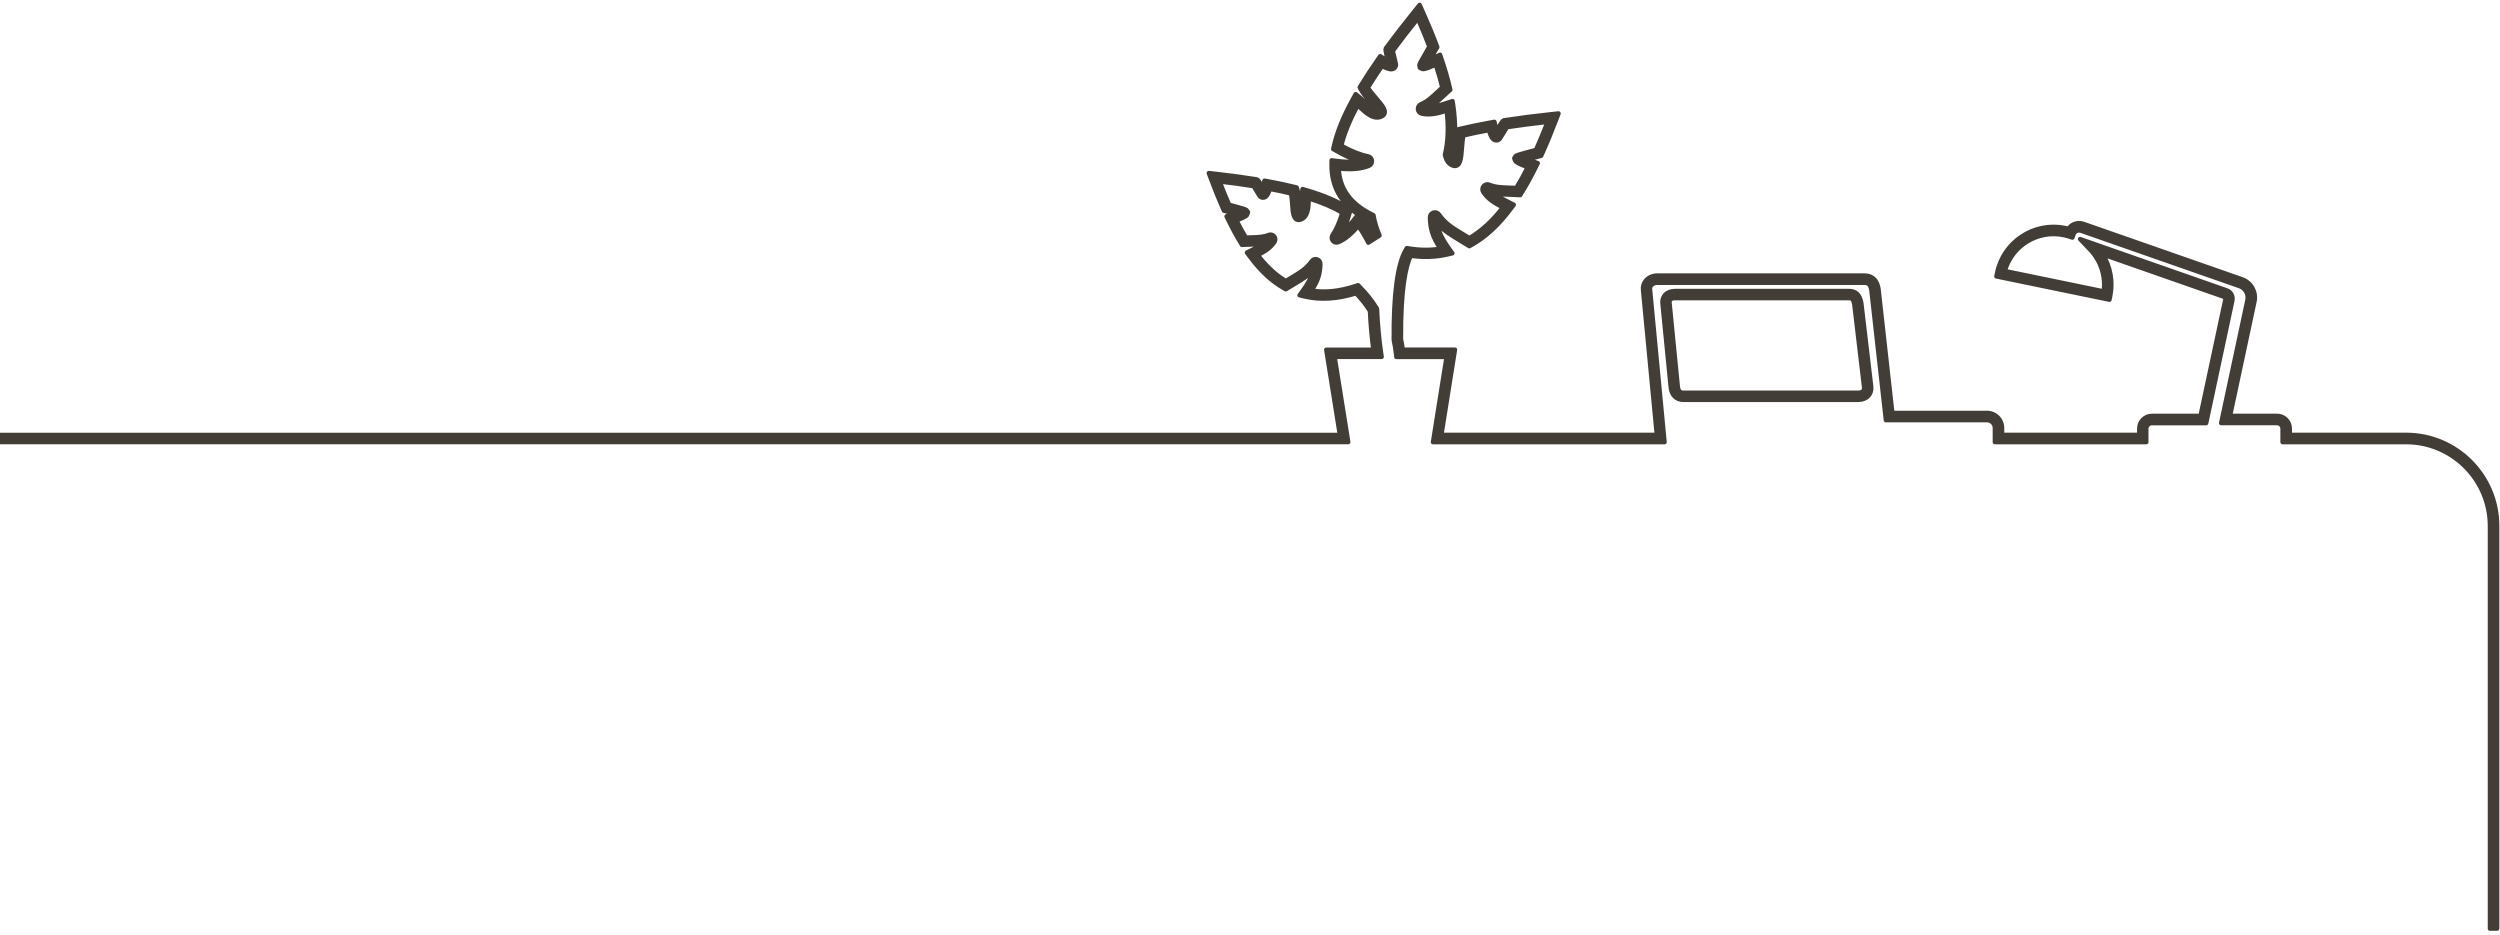
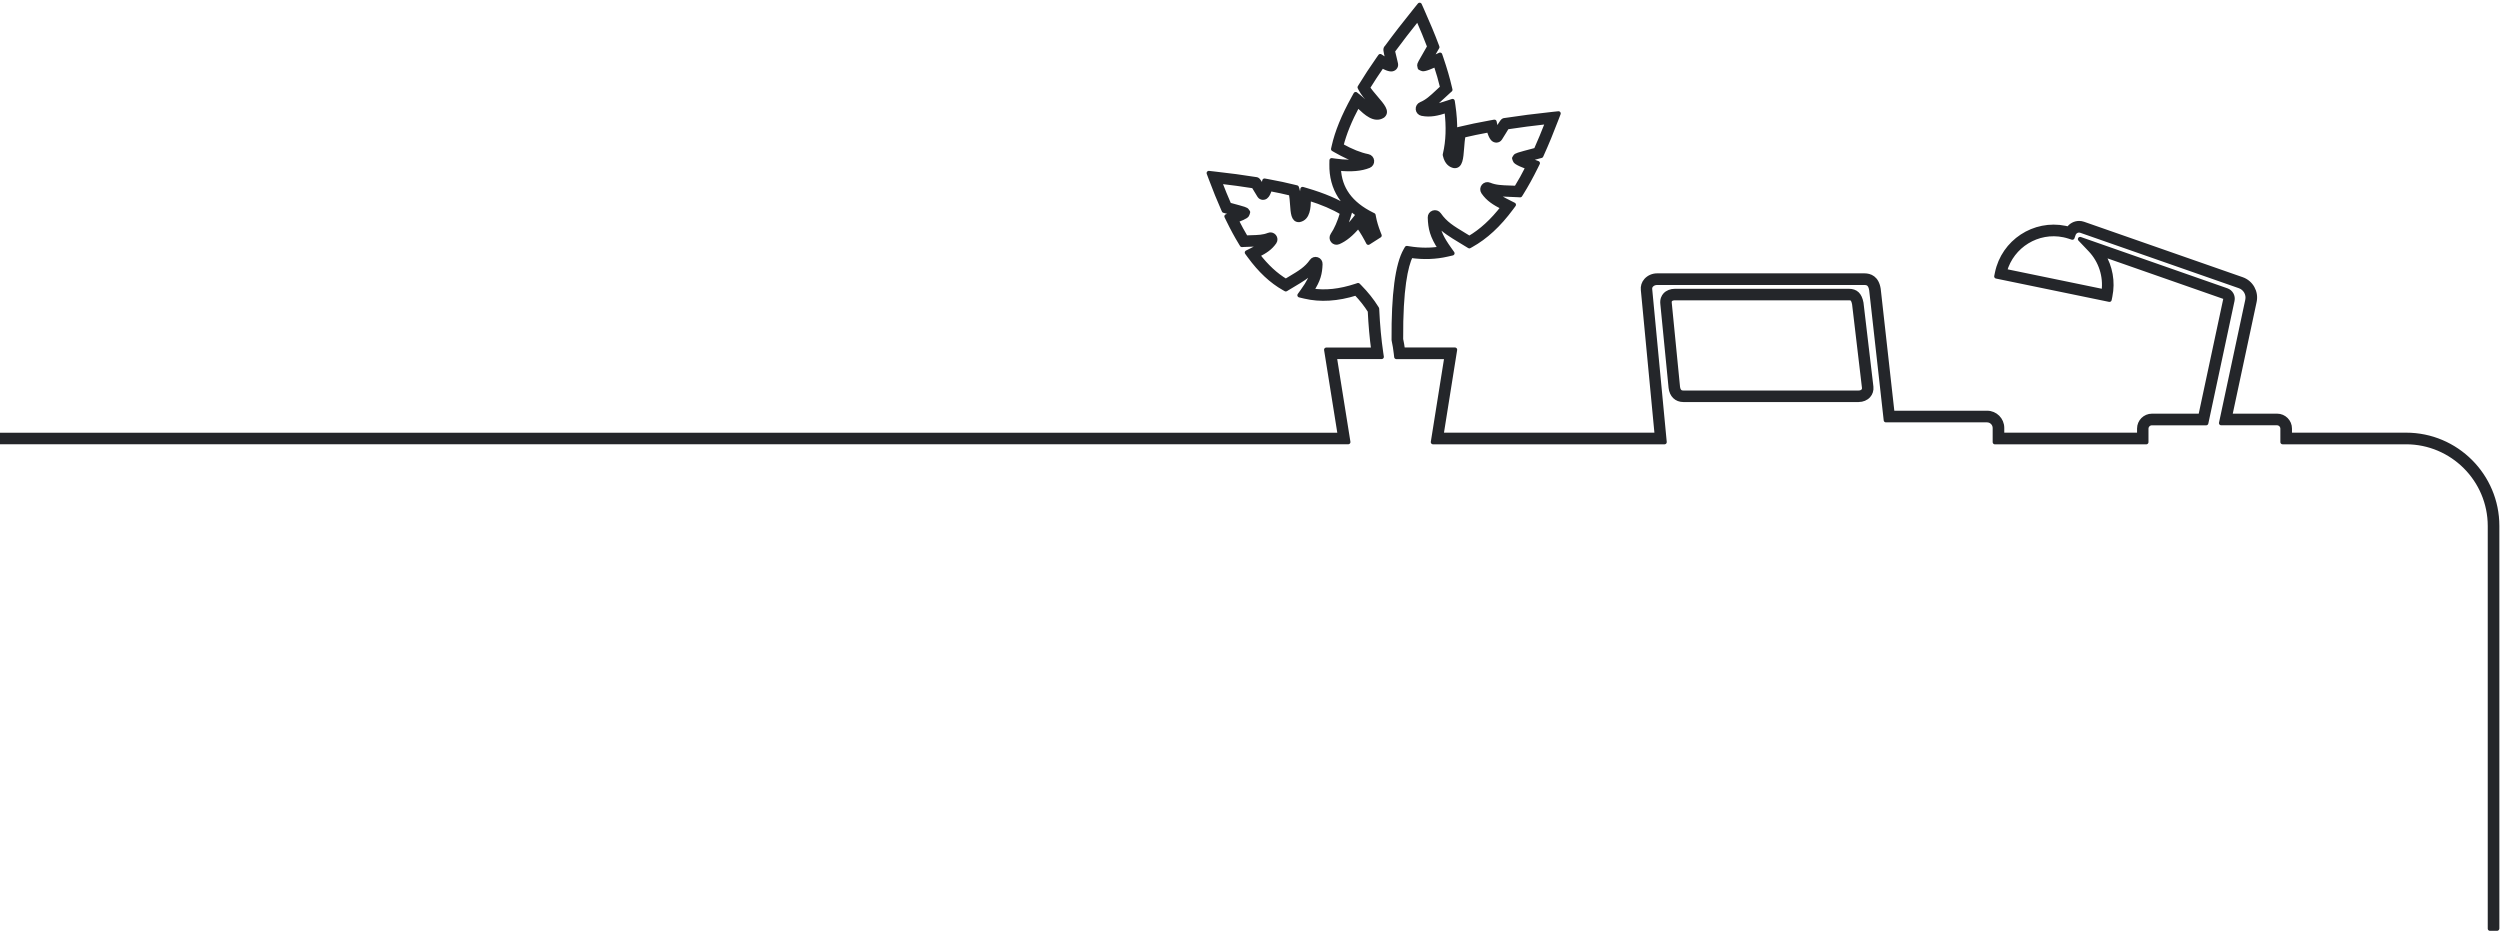
<svg xmlns="http://www.w3.org/2000/svg" id="Layer_1" data-name="Layer 1" viewBox="-320 32 1412 528">
  <defs>
    <style>
      .cls-1 {
-         fill: #433D37;
-         stroke: #433D37;
+         fill: #24262A;
+         stroke: #24262A;
        stroke-width: 2.5;
        stroke-linejoin: round;
        stroke-linecap: round;
      }
    </style>
  </defs>
  <path class="cls-1" d="M729.79,257.82h-99.07c-3.87,0-6.58-2.62-7.06-6.85l-4.66-47.34c-.29-2.52.62-4.14,1.44-5.05,1.28-1.43,3.28-2.22,5.63-2.22h98.14c3.99,0,6.16,2.07,7.04,6.7l.02.14,5.59,47.3c.2,1.9-.36,3.66-1.55,4.99-1.33,1.48-3.34,2.32-5.51,2.32ZM626.06,200.36c-1.18,0-2.14.32-2.65.89-.4.44-.54,1.09-.44,1.96l4.66,47.33c.38,3.27,2.42,3.27,3.09,3.27h99.07c1.03,0,1.98-.37,2.54-1,.44-.49.63-1.12.55-1.87l-5.58-47.2c-.63-3.22-1.59-3.38-3.1-3.38h-98.14Z" />
  <path class="cls-1" d="M1090.33,556.48h-4v-227.38c0-26.14-21.26-47.41-47.4-47.41h-69.73v-7.58c0-1.74-1.42-3.16-3.16-3.16h-31.52l14.84-69.42c.73-3.39-1.19-6.8-4.46-7.94l-89.57-31.3c-1.75-.61-3.62.36-4.21,2.04l-.65,1.85-1.86-.61c-.93-.3-1.94-.57-2.99-.79-14.78-3.04-29.3,5.97-33.31,20.29l55.88,11.52c1.15-8.57-1.64-17.25-7.64-23.55l-5.71-6,82.78,28.97c2.37.82,3.75,3.29,3.21,5.74l-14.79,69.22h-30.67c-1.74,0-3.16,1.42-3.16,3.16v7.58h-85.5v-7.97c0-2.45-1.99-4.44-4.43-4.44h-57.12l-8.2-73.45c-.54-3.41-1.96-4.13-3.92-4.13h-117.21c-1.23,0-2.41.51-3.17,1.36-.41.46-.87,1.23-.74,2.31l8.21,86.31h-130.77l7.67-48.12h-28.36l-.2-1.78c-.29-2.61-.7-5.14-1.22-7.51l-.05-.41c-.18-25.54,2.07-42.55,6.69-50.55l.69-1.2,1.36.22c6.13,1,12.02,1.03,17.57.12-4.72-7.18-5.67-11.47-5.87-17.62-.06-1.22.7-2.34,1.89-2.74,1.21-.41,2.5.01,3.23,1.06,3.54,5.07,7.4,7.4,14.4,11.64.87.53,1.78,1.08,2.75,1.67,6.75-3.95,12.97-9.64,18.94-17.34-4.76-2.44-8.33-4.59-11.09-8.66-.7-1.05-.62-2.39.17-3.35.81-.97,2.12-1.29,3.29-.79,3.39,1.43,6.98,1.54,11.53,1.69,1.15.04,2.35.08,3.62.14,2.2-3.59,4.38-7.52,6.5-11.71-6.79-2.58-7.04-3.35-7.31-4.17l-.3-.93.56-.9c.54-.77.57-.82,11.69-3.76,2.18-4.87,4.35-10.09,6.59-15.86-8.32.92-15.86,1.9-22.95,2.99-.48.73-1.3,2.1-1.89,3.08-2.05,3.41-2.26,3.71-2.84,4.05-.74.42-1.58.45-2.32.12-.49-.22-1.89-.85-3.16-5.57-5.4.99-10.14,1.98-14.41,2.99-.45,2-.66,4.75-.85,7.23-.43,5.64-.8,10.11-4.11,10l-.36-.04c-1.77-.37-4.07-1.7-5.02-5.86l-.1-.45.11-.45c1.69-7.18,1.97-15.4.86-24.44-5.1,1.64-9.14,2.65-13.97,1.71-1.23-.25-2.13-1.24-2.25-2.48-.12-1.25.59-2.41,1.75-2.88,3.41-1.39,6.04-3.84,9.36-6.95.85-.79,1.73-1.62,2.68-2.48-.99-4.1-2.2-8.34-3.7-12.89-6.65,2.98-7.37,2.61-8.12,2.22l-.87-.45-.27-1.4c0-.66,0-.87,5.64-10.56-1.83-4.83-3.98-10.06-6.54-15.88-5.18,6.47-9.93,12.62-14.13,18.34.18.86.57,2.44.86,3.56.96,3.84,1.03,4.21.84,4.88-.22.79-.79,1.4-1.56,1.69-.51.19-1.94.73-6.17-1.7-2.92,4.22-5.62,8.34-8.06,12.3,1.1,1.74,2.9,3.84,4.51,5.73,3.81,4.45,6.56,7.66,4.16,9.95l-.3.24c-4.63,2.95-9.59-1.74-13.22-5.17-.3-.28-.59-.56-.87-.82-4.55,8.51-7.6,16.01-9.28,22.81,5.75,3.19,10.68,5.16,15.06,6.02,1.23.23,2.15,1.24,2.27,2.5.12,1.25-.57,2.4-1.72,2.87-4.35,1.76-9.94,2.26-17.06,1.52.51,11.42,6.66,19.92,18.73,25.93l.89.44.18.98c.52,2.81,1.42,5.82,2.65,8.97l.6,1.53-6.32,4.04-1.01-1.93c-.03-.05-2.36-4.47-4.69-7.5-3.84,4.6-7.52,7.6-11.22,9.15-1.11.46-2.37.15-3.12-.79-.77-.94-.82-2.25-.14-3.25,2.1-3.08,3.94-7.3,5.49-12.54-5.03-3.06-11.26-5.73-18.94-8.13,0,.23-.02.47-.02.7-.15,4.39-.35,10.4-5.2,11.41l-.36.04s-.06,0-.09,0c-3.06,0-3.33-3.93-3.68-8.9-.15-2.06-.31-4.34-.66-6.04-3.67-.9-7.62-1.75-11.98-2.57-1.14,3.95-2.39,4.51-2.84,4.71-.73.32-1.54.28-2.23-.11-.59-.31-.81-.65-2.57-3.65-.47-.8-1.12-1.9-1.53-2.54-5.96-.95-12.28-1.81-19.21-2.62,1.83,4.76,3.61,9.1,5.39,13.16,9.53,2.58,9.54,2.6,10.06,3.34l.58.82-.31,1.04c-.26.79-.49,1.48-6.2,3.62,1.73,3.45,3.51,6.71,5.31,9.72,1.03-.04,2-.07,2.94-.1,3.92-.11,7.02-.2,9.92-1.39,1.08-.46,2.34-.16,3.12.77.77.92.84,2.21.18,3.21-2.34,3.38-5.12,5.16-9.45,7.39,4.99,6.45,10.19,11.26,15.83,14.65.77-.46,1.51-.9,2.21-1.32,6.05-3.61,9.38-5.61,12.45-9.92.67-.98,1.91-1.39,3.07-.99,1.16.39,1.88,1.48,1.81,2.69-.2,5.23-1.02,8.92-4.96,14.94,7.68,1.24,15.92.37,25.09-2.66l1.18-.39.87.88c3.74,3.78,6.95,7.81,9.54,11.99l.27.44.02.52c.41,8.82,1.17,17.02,2.26,24.35l.34,2.29h-26.56l7.69,48.12H-320v-4h756.77l-7.69-48.12h26.62c-.92-6.71-1.57-14.08-1.95-21.93-2.18-3.45-4.82-6.8-7.86-9.97-10.46,3.27-20.2,3.87-28.98,1.79l-2.91-.69,1.75-2.43c3.49-4.85,4.94-7.83,5.56-11.19-2.87,2.92-6.18,4.9-10.89,7.71-1,.59-2.06,1.23-3.2,1.92l-1,.61-1.02-.58c-7.08-4-13.46-9.97-19.51-18.24l-1.4-1.91,2.12-1.06c3.01-1.5,5.21-2.63,6.94-3.93-2.11.32-4.3.38-6.67.44-1.26.03-2.6.07-4.04.15l-1.19.06-.62-1.02c-2.42-3.96-4.8-8.36-7.08-13.06l-.98-2.01,2.1-.75c.75-.27,1.54-.56,2.3-.86-1.54-.43-3.29-.91-4.96-1.36l-.92-.25-.39-.87c-2.32-5.23-4.62-10.89-7.02-17.31l-1.14-3.05,3.24.36c8.55.95,16.18,1.97,23.3,3.12,1.16.05,1.53.68,3.7,4.35.07.12.14.24.22.37.2-.64.4-1.35.55-2.03l.42-1.88,1.9.34c5.66,1.03,10.64,2.09,15.23,3.25l1.08.27.34,1.06c.69,2.15.9,5.14,1.1,8.02.09,1.3.21,3.03.4,4.26.77-1.49.87-4.4.95-6.67.04-1.25.08-2.43.21-3.46l.3-2.33,2.25.66c9.84,2.89,17.57,6.2,23.62,10.11l1.23.8-.39,1.41c-1.15,4.2-2.45,7.77-3.93,10.8,2.25-1.74,4.58-4.18,7.02-7.34l1.37-1.78,1.61,1.57c2.05,2,4.29,5.59,5.65,7.93-.83-2.34-1.48-4.61-1.94-6.79-13.58-7.06-20.34-17.6-20.1-31.36l.04-2.25,2.23.3c5.26.71,9.62.76,13.18.15-4-1.28-8.37-3.29-13.24-6.08l-1.27-.73.32-1.44c1.81-8.14,5.47-17.13,11.21-27.5l1.14-2.06,1.85,1.45c.93.73,1.91,1.66,2.95,2.64,2.21,2.09,5.11,4.83,7.17,4.98-.8-1.22-2.42-3.12-3.59-4.48-2.17-2.53-4.41-5.15-5.58-7.47l-.5-.99.58-.95c2.93-4.81,6.26-9.87,9.89-15.06l1.11-1.58,1.62,1.05c.9.58,1.9,1.14,2.75,1.56-.09-.37-.19-.75-.27-1.09-1.19-4.74-1.44-5.73-.47-6.54,4.85-6.62,10.43-13.82,16.57-21.41l2.05-2.53,1.33,2.97c3.35,7.49,6.07,14.02,8.3,19.99l.33.89-.48.82c-1.19,2.03-2.43,4.18-3.45,5.98,1.14-.48,2.36-1.03,3.48-1.55l2.02-.94.72,2.11c2.02,5.91,3.58,11.31,4.79,16.52l.27,1.16-.89.79c-1.26,1.12-2.41,2.19-3.49,3.2-2.33,2.17-4.44,4.15-6.81,5.72,2.84-.2,5.87-1.15,10.22-2.58l2.26-.74.35,2.35c1.52,10.28,1.35,19.63-.49,27.81.25.92.56,1.47.85,1.82.3-1.42.5-3.94.64-5.75.25-3.32.52-6.75,1.32-9.21l.35-1.06,1.08-.26c5.11-1.25,10.89-2.44,17.65-3.66l1.9-.34.41,1.89c.22,1.05.54,2.15.84,3.05.21-.34.41-.68.6-.99,2.59-4.31,2.91-4.84,4.08-4.88,8.24-1.27,17.08-2.4,27.02-3.46l3.24-.34-1.16,3.04c-2.82,7.44-5.52,13.98-8.25,20l-.39.87-.92.24c-2.03.54-4.55,1.21-6.68,1.79,1.15.46,2.4.94,3.56,1.37l2.1.76-.98,2c-2.69,5.46-5.48,10.53-8.31,15.05l-.63,1.01-1.19-.07c-1.68-.1-3.24-.15-4.71-.2-3.19-.1-6.08-.2-8.87-.76,2.15,1.86,4.95,3.33,9.03,5.39l2.12,1.07-1.41,1.91c-7.05,9.52-14.46,16.37-22.66,20.92l-1.02.57-1-.61c-1.33-.82-2.57-1.57-3.73-2.27-5.79-3.51-9.75-5.9-13.16-9.68.59,4.38,2.19,7.97,6.57,14.14l1.73,2.43-2.91.67c-6.46,1.49-13.38,1.74-20.59.72-2.76,5.73-5.71,18.54-5.53,47.13.41,1.9.75,3.89,1.02,5.94h29.48l-7.67,48.12h121.69l-7.79-81.89c-.23-1.95.38-3.88,1.73-5.4,1.51-1.69,3.81-2.7,6.16-2.7h117.21c3.05,0,6.9,1.32,7.89,7.6l7.81,69.98h53.54c4.65,0,8.43,3.79,8.43,8.44v3.97h77.5v-3.58c0-3.95,3.21-7.16,7.16-7.16h27.43l14.12-66.07c.11-.48-.16-.95-.62-1.11l-68.65-24.02c4.27,6.99,5.81,15.43,4.13,23.62l-.4,1.96-63.86-13.17.4-1.96c3.63-17.6,20.9-28.97,38.51-25.35.61.13,1.21.27,1.79.42,1.34-1.95,3.58-3.18,6.02-3.18.81,0,1.61.14,2.4.41l89.58,31.3c5.17,1.81,8.2,7.21,7.05,12.56l-13.8,64.58h26.58c3.95,0,7.16,3.21,7.16,7.16v3.58h65.73c28.34,0,51.4,23.06,51.4,51.41v227.38ZM424.1,181.8s-.02.03-.03.04c0-.01.02-.03.03-.04ZM421.71,181.01s0,.03,0,.05c0-.02,0-.03,0-.05ZM398.04,168.43s-.03.01-.04.02c.01,0,.03-.01.04-.02ZM491.64,154.67s0,.03,0,.04c0-.01,0-.02,0-.04ZM519.66,140s0,0,.01,0c0,0,0,0-.01,0ZM451.83,124.19s0,0,.01,0c0,0,0,0-.01,0Z" />
</svg>
